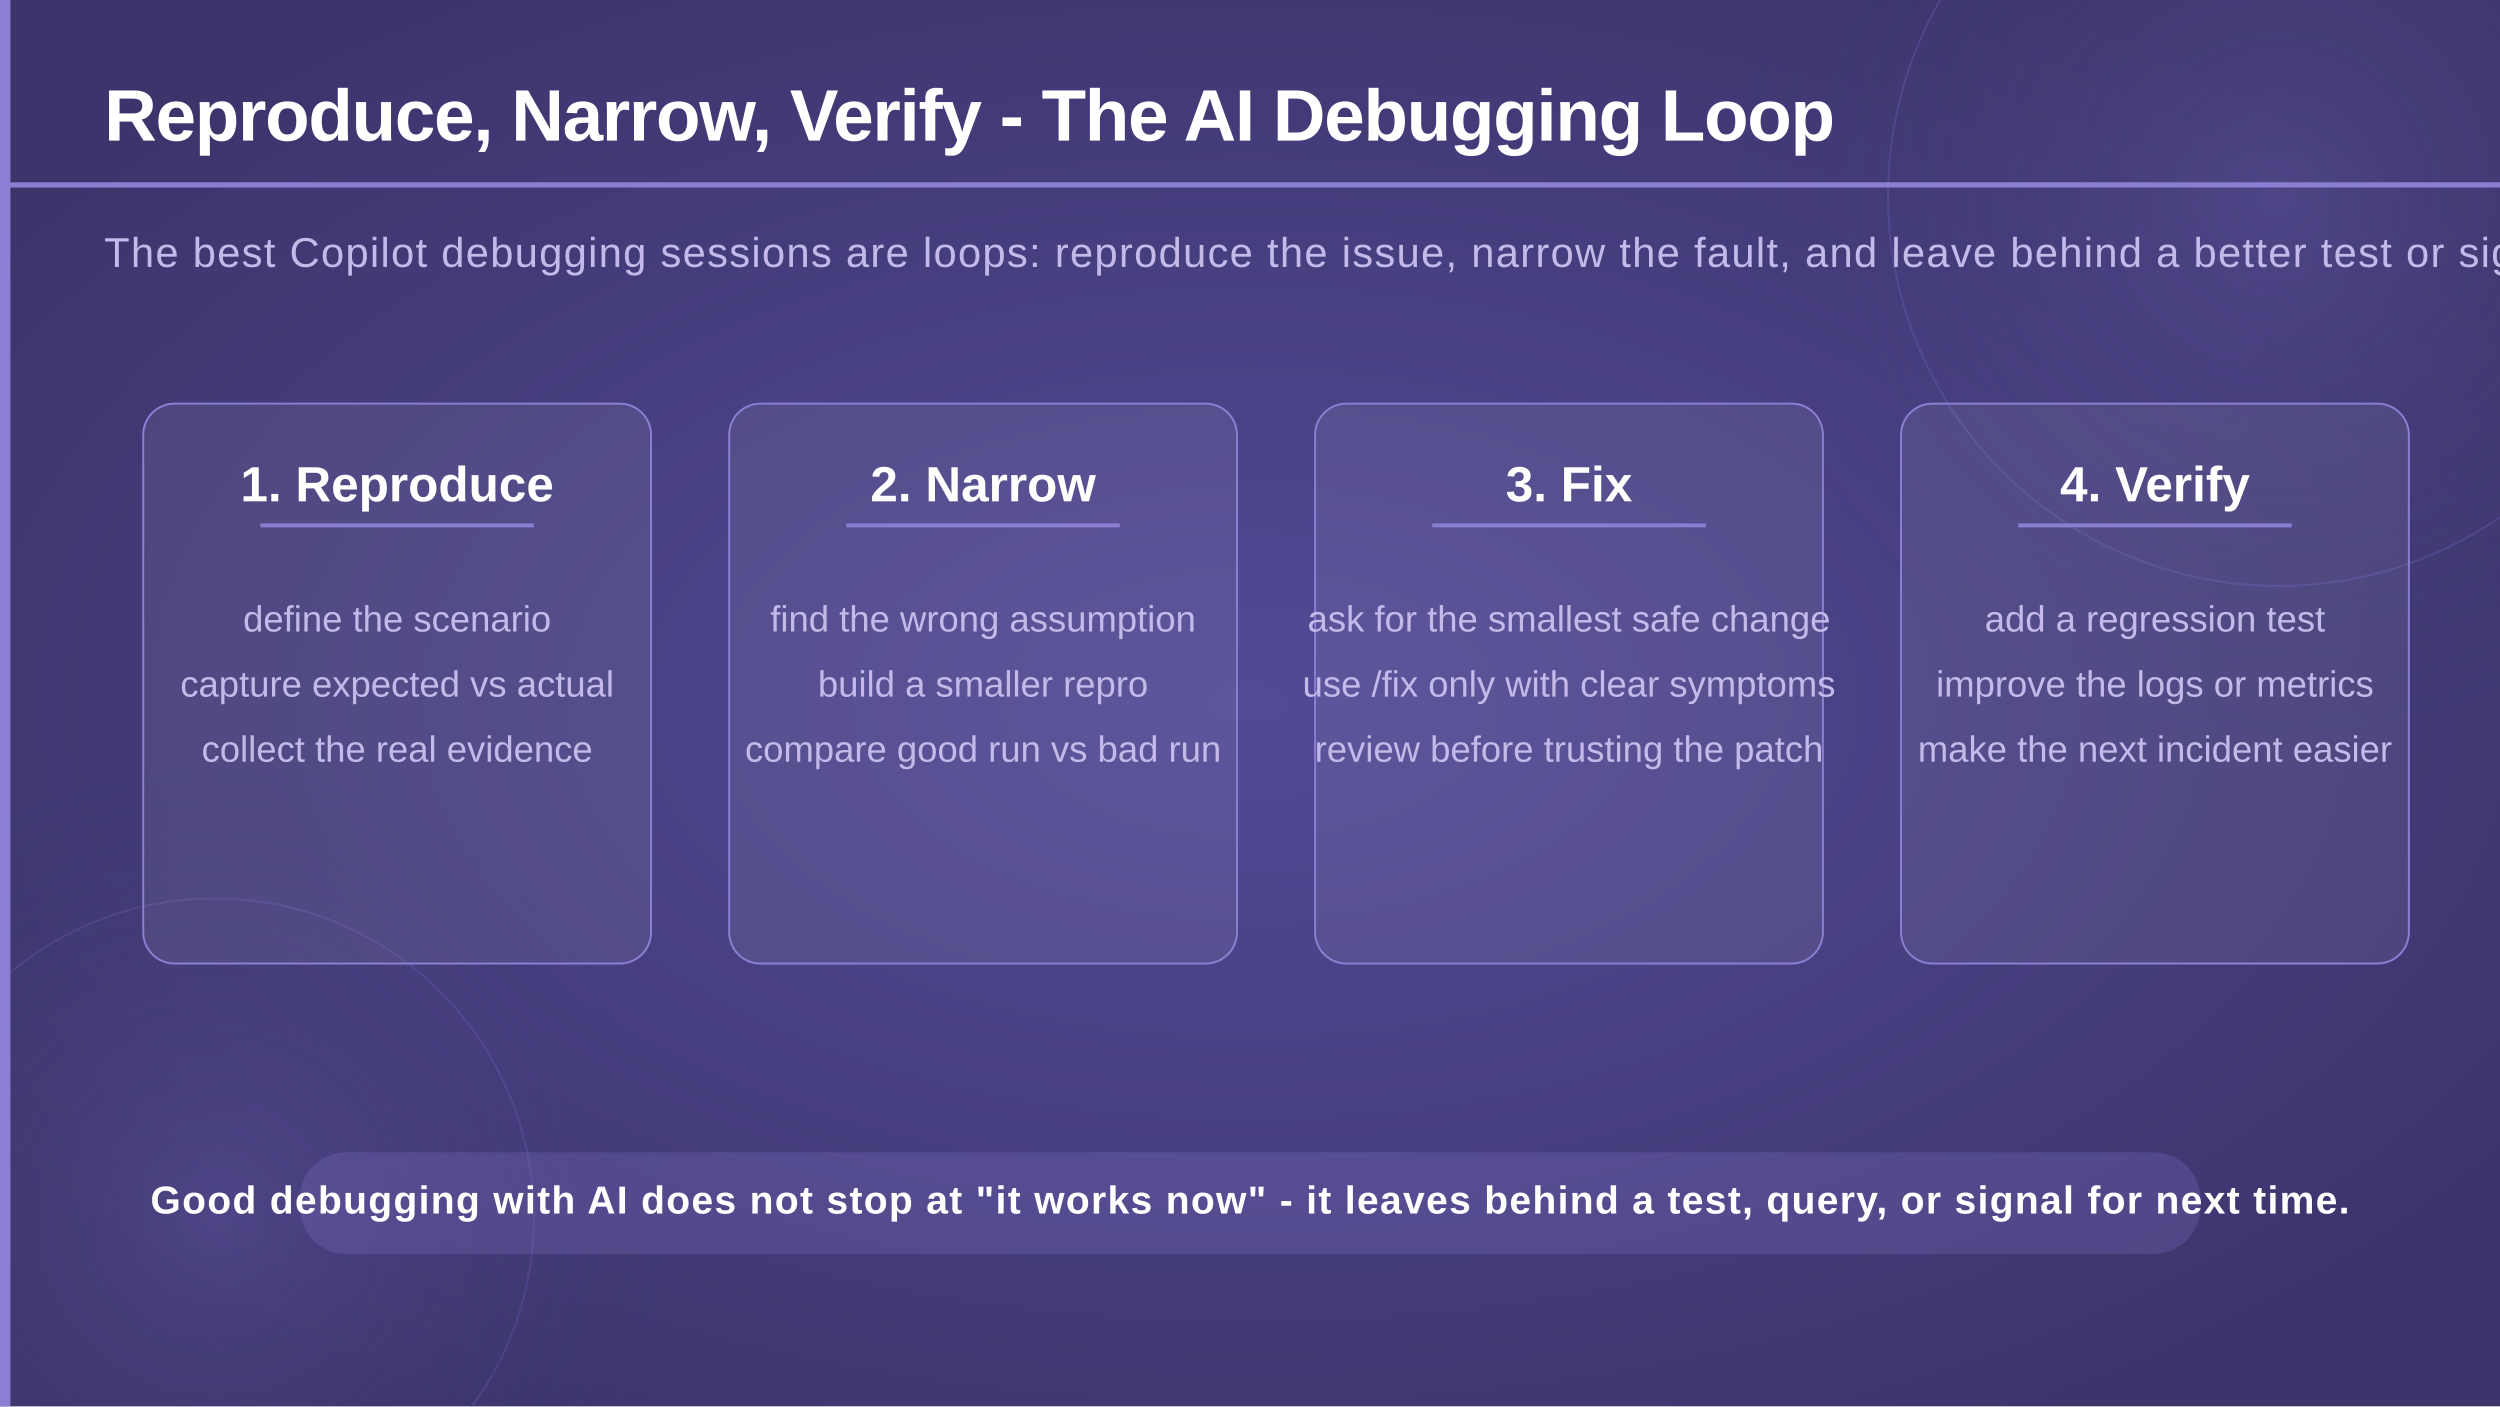
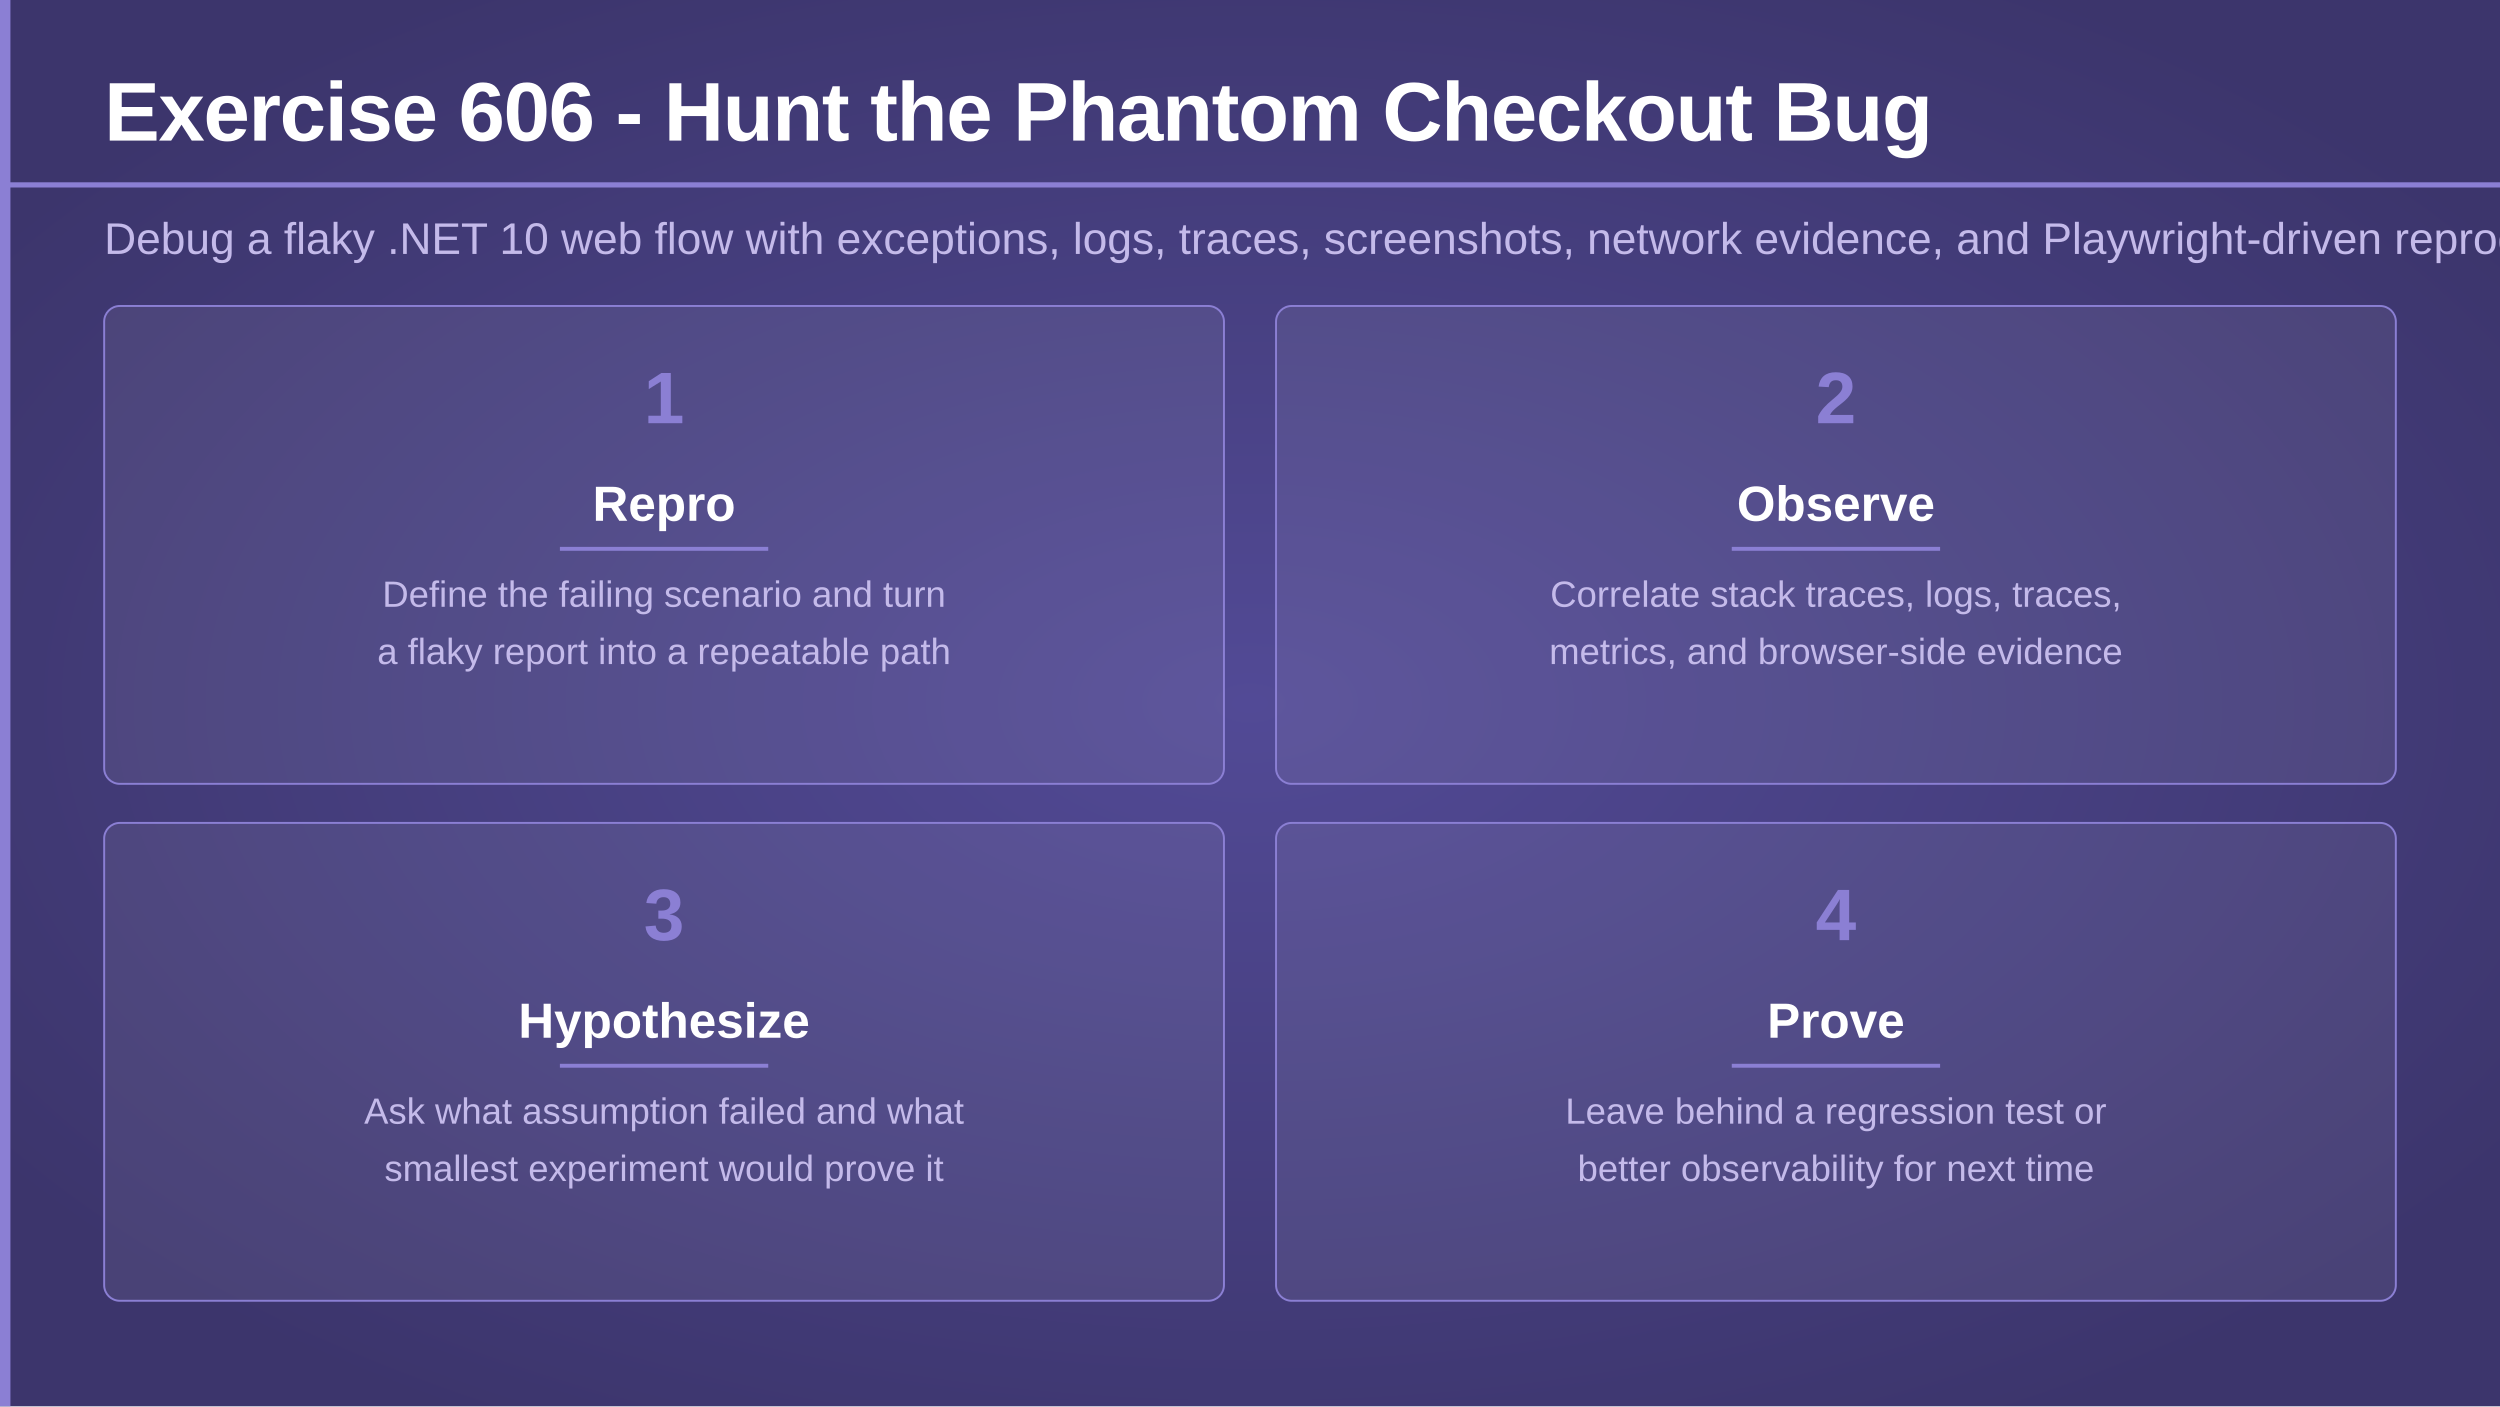
<svg xmlns="http://www.w3.org/2000/svg" viewBox="0 0 1920 1080" width="1920" height="1080">
  <defs>
    <radialGradient id="bgGlow" cx="50%" cy="50%" r="60%">
      <stop offset="0%" stop-color="#524a96" stop-opacity="1" />
      <stop offset="100%" stop-color="#3c356c" stop-opacity="1" />
    </radialGradient>
-     <radialGradient id="circleGlow" cx="50%" cy="50%" r="50%">
-       <stop offset="0%" stop-color="#7c70c8" stop-opacity="0.25" />
-       <stop offset="100%" stop-color="#3c356c" stop-opacity="0" />
-     </radialGradient>
  </defs>
  <rect width="1920" height="1080" fill="url(#bgGlow)" />
-   <circle cx="1750" cy="150" r="420" fill="url(#circleGlow)" />
-   <circle cx="1750" cy="150" r="300" fill="none" stroke="#6a5fb8" stroke-width="1.5" opacity="0.35" />
-   <circle cx="165" cy="935" r="350" fill="url(#circleGlow)" />
-   <circle cx="165" cy="935" r="245" fill="none" stroke="#6a5fb8" stroke-width="1.5" opacity="0.3" />
  <rect x="0" y="0" width="8" height="1080" fill="#8b7fd4" />
-   <text x="80" y="108" font-family="'Segoe UI', 'Helvetica Neue', Arial, sans-serif" font-size="56" font-weight="700" fill="#ffffff" letter-spacing="-1">Reproduce, Narrow, Verify - The AI Debugging Loop</text>
+   <text x="80" y="108" font-family="'Segoe UI', 'Helvetica Neue', Arial, sans-serif" font-size="64" font-weight="700" fill="#ffffff" letter-spacing="-1">Exercise 606 - Hunt the Phantom Checkout Bug</text>
  <rect x="0" y="140" width="1920" height="4" fill="#8b7fd4" />
-   <text x="80" y="205" font-family="'Segoe UI', 'Helvetica Neue', Arial, sans-serif" font-size="32" font-weight="300" fill="#c4baea" letter-spacing="1">The best Copilot debugging sessions are loops: reproduce the issue, narrow the fault, and leave behind a better test or signal.</text>
-   <rect x="110" y="310" width="390" height="430" rx="24" fill="#ffffff" fill-opacity="0.07" stroke="#8b7fd4" stroke-width="1.5" />
-   <text x="305" y="385" text-anchor="middle" font-family="'Segoe UI', 'Helvetica Neue', Arial, sans-serif" font-size="38" font-weight="700" fill="#ffffff">1. Reproduce</text>
-   <rect x="200" y="402" width="210" height="3" fill="#8b7fd4" />
-   <text x="305" y="485" text-anchor="middle" font-family="'Segoe UI', 'Helvetica Neue', Arial, sans-serif" font-size="28" font-weight="300" fill="#c4baea">define the scenario</text>
-   <text x="305" y="535" text-anchor="middle" font-family="'Segoe UI', 'Helvetica Neue', Arial, sans-serif" font-size="28" font-weight="300" fill="#c4baea">capture expected vs actual</text>
-   <text x="305" y="585" text-anchor="middle" font-family="'Segoe UI', 'Helvetica Neue', Arial, sans-serif" font-size="28" font-weight="300" fill="#c4baea">collect the real evidence</text>
-   <rect x="560" y="310" width="390" height="430" rx="24" fill="#ffffff" fill-opacity="0.07" stroke="#8b7fd4" stroke-width="1.5" />
-   <text x="755" y="385" text-anchor="middle" font-family="'Segoe UI', 'Helvetica Neue', Arial, sans-serif" font-size="38" font-weight="700" fill="#ffffff">2. Narrow</text>
-   <rect x="650" y="402" width="210" height="3" fill="#8b7fd4" />
-   <text x="755" y="485" text-anchor="middle" font-family="'Segoe UI', 'Helvetica Neue', Arial, sans-serif" font-size="28" font-weight="300" fill="#c4baea">find the wrong assumption</text>
-   <text x="755" y="535" text-anchor="middle" font-family="'Segoe UI', 'Helvetica Neue', Arial, sans-serif" font-size="28" font-weight="300" fill="#c4baea">build a smaller repro</text>
-   <text x="755" y="585" text-anchor="middle" font-family="'Segoe UI', 'Helvetica Neue', Arial, sans-serif" font-size="28" font-weight="300" fill="#c4baea">compare good run vs bad run</text>
-   <rect x="1010" y="310" width="390" height="430" rx="24" fill="#ffffff" fill-opacity="0.07" stroke="#8b7fd4" stroke-width="1.5" />
-   <text x="1205" y="385" text-anchor="middle" font-family="'Segoe UI', 'Helvetica Neue', Arial, sans-serif" font-size="38" font-weight="700" fill="#ffffff">3. Fix</text>
-   <rect x="1100" y="402" width="210" height="3" fill="#8b7fd4" />
-   <text x="1205" y="485" text-anchor="middle" font-family="'Segoe UI', 'Helvetica Neue', Arial, sans-serif" font-size="28" font-weight="300" fill="#c4baea">ask for the smallest safe change</text>
-   <text x="1205" y="535" text-anchor="middle" font-family="'Segoe UI', 'Helvetica Neue', Arial, sans-serif" font-size="28" font-weight="300" fill="#c4baea">use /fix only with clear symptoms</text>
-   <text x="1205" y="585" text-anchor="middle" font-family="'Segoe UI', 'Helvetica Neue', Arial, sans-serif" font-size="28" font-weight="300" fill="#c4baea">review before trusting the patch</text>
-   <rect x="1460" y="310" width="390" height="430" rx="24" fill="#ffffff" fill-opacity="0.07" stroke="#8b7fd4" stroke-width="1.5" />
-   <text x="1655" y="385" text-anchor="middle" font-family="'Segoe UI', 'Helvetica Neue', Arial, sans-serif" font-size="38" font-weight="700" fill="#ffffff">4. Verify</text>
-   <rect x="1550" y="402" width="210" height="3" fill="#8b7fd4" />
-   <text x="1655" y="485" text-anchor="middle" font-family="'Segoe UI', 'Helvetica Neue', Arial, sans-serif" font-size="28" font-weight="300" fill="#c4baea">add a regression test</text>
-   <text x="1655" y="535" text-anchor="middle" font-family="'Segoe UI', 'Helvetica Neue', Arial, sans-serif" font-size="28" font-weight="300" fill="#c4baea">improve the logs or metrics</text>
-   <text x="1655" y="585" text-anchor="middle" font-family="'Segoe UI', 'Helvetica Neue', Arial, sans-serif" font-size="28" font-weight="300" fill="#c4baea">make the next incident easier</text>
-   <rect x="230" y="885" width="1460" height="78" rx="36" fill="#8b7fd4" opacity="0.22" />
-   <text x="960" y="932" text-anchor="middle" font-family="'Segoe UI', 'Helvetica Neue', Arial, sans-serif" font-size="30" font-weight="600" fill="#ffffff" letter-spacing="1">Good debugging with AI does not stop at "it works now" - it leaves behind a test, query, or signal for next time.</text>
+   <text x="80" y="195" font-family="'Segoe UI', 'Helvetica Neue', Arial, sans-serif" font-size="34" font-weight="300" fill="#c4baea">Debug a flaky .NET 10 web flow with exceptions, logs, traces, screenshots, network evidence, and Playwright-driven reproduction.</text>
+   <rect x="80" y="235" width="860" height="367" rx="12" fill="#ffffff" fill-opacity="0.07" stroke="#8b7fd4" stroke-width="1.5" />
+   <text x="510" y="325" text-anchor="middle" font-family="'Segoe UI', 'Helvetica Neue', Arial, sans-serif" font-size="56" font-weight="700" fill="#8b7fd4">1</text>
+   <text x="510" y="400" text-anchor="middle" font-family="'Segoe UI', 'Helvetica Neue', Arial, sans-serif" font-size="38" font-weight="600" fill="#ffffff">Repro</text>
+   <rect x="430" y="420" width="160" height="3" fill="#8b7fd4" />
+   <text x="510" y="466" text-anchor="middle" font-family="'Segoe UI', 'Helvetica Neue', Arial, sans-serif" font-size="28" font-weight="300" fill="#c4baea">Define the failing scenario and turn</text>
+   <text x="510" y="510" text-anchor="middle" font-family="'Segoe UI', 'Helvetica Neue', Arial, sans-serif" font-size="28" font-weight="300" fill="#c4baea">a flaky report into a repeatable path</text>
+   <rect x="980" y="235" width="860" height="367" rx="12" fill="#ffffff" fill-opacity="0.07" stroke="#8b7fd4" stroke-width="1.5" />
+   <text x="1410" y="325" text-anchor="middle" font-family="'Segoe UI', 'Helvetica Neue', Arial, sans-serif" font-size="56" font-weight="700" fill="#8b7fd4">2</text>
+   <text x="1410" y="400" text-anchor="middle" font-family="'Segoe UI', 'Helvetica Neue', Arial, sans-serif" font-size="38" font-weight="600" fill="#ffffff">Observe</text>
+   <rect x="1330" y="420" width="160" height="3" fill="#8b7fd4" />
+   <text x="1410" y="466" text-anchor="middle" font-family="'Segoe UI', 'Helvetica Neue', Arial, sans-serif" font-size="28" font-weight="300" fill="#c4baea">Correlate stack traces, logs, traces,</text>
+   <text x="1410" y="510" text-anchor="middle" font-family="'Segoe UI', 'Helvetica Neue', Arial, sans-serif" font-size="28" font-weight="300" fill="#c4baea">metrics, and browser-side evidence</text>
+   <rect x="80" y="632" width="860" height="367" rx="12" fill="#ffffff" fill-opacity="0.07" stroke="#8b7fd4" stroke-width="1.5" />
+   <text x="510" y="722" text-anchor="middle" font-family="'Segoe UI', 'Helvetica Neue', Arial, sans-serif" font-size="56" font-weight="700" fill="#8b7fd4">3</text>
+   <text x="510" y="797" text-anchor="middle" font-family="'Segoe UI', 'Helvetica Neue', Arial, sans-serif" font-size="38" font-weight="600" fill="#ffffff">Hypothesize</text>
+   <rect x="430" y="817" width="160" height="3" fill="#8b7fd4" />
+   <text x="510" y="863" text-anchor="middle" font-family="'Segoe UI', 'Helvetica Neue', Arial, sans-serif" font-size="28" font-weight="300" fill="#c4baea">Ask what assumption failed and what</text>
+   <text x="510" y="907" text-anchor="middle" font-family="'Segoe UI', 'Helvetica Neue', Arial, sans-serif" font-size="28" font-weight="300" fill="#c4baea">smallest experiment would prove it</text>
+   <rect x="980" y="632" width="860" height="367" rx="12" fill="#ffffff" fill-opacity="0.07" stroke="#8b7fd4" stroke-width="1.5" />
+   <text x="1410" y="722" text-anchor="middle" font-family="'Segoe UI', 'Helvetica Neue', Arial, sans-serif" font-size="56" font-weight="700" fill="#8b7fd4">4</text>
+   <text x="1410" y="797" text-anchor="middle" font-family="'Segoe UI', 'Helvetica Neue', Arial, sans-serif" font-size="38" font-weight="600" fill="#ffffff">Prove</text>
+   <rect x="1330" y="817" width="160" height="3" fill="#8b7fd4" />
+   <text x="1410" y="863" text-anchor="middle" font-family="'Segoe UI', 'Helvetica Neue', Arial, sans-serif" font-size="28" font-weight="300" fill="#c4baea">Leave behind a regression test or</text>
+   <text x="1410" y="907" text-anchor="middle" font-family="'Segoe UI', 'Helvetica Neue', Arial, sans-serif" font-size="28" font-weight="300" fill="#c4baea">better observability for next time</text>
</svg>
